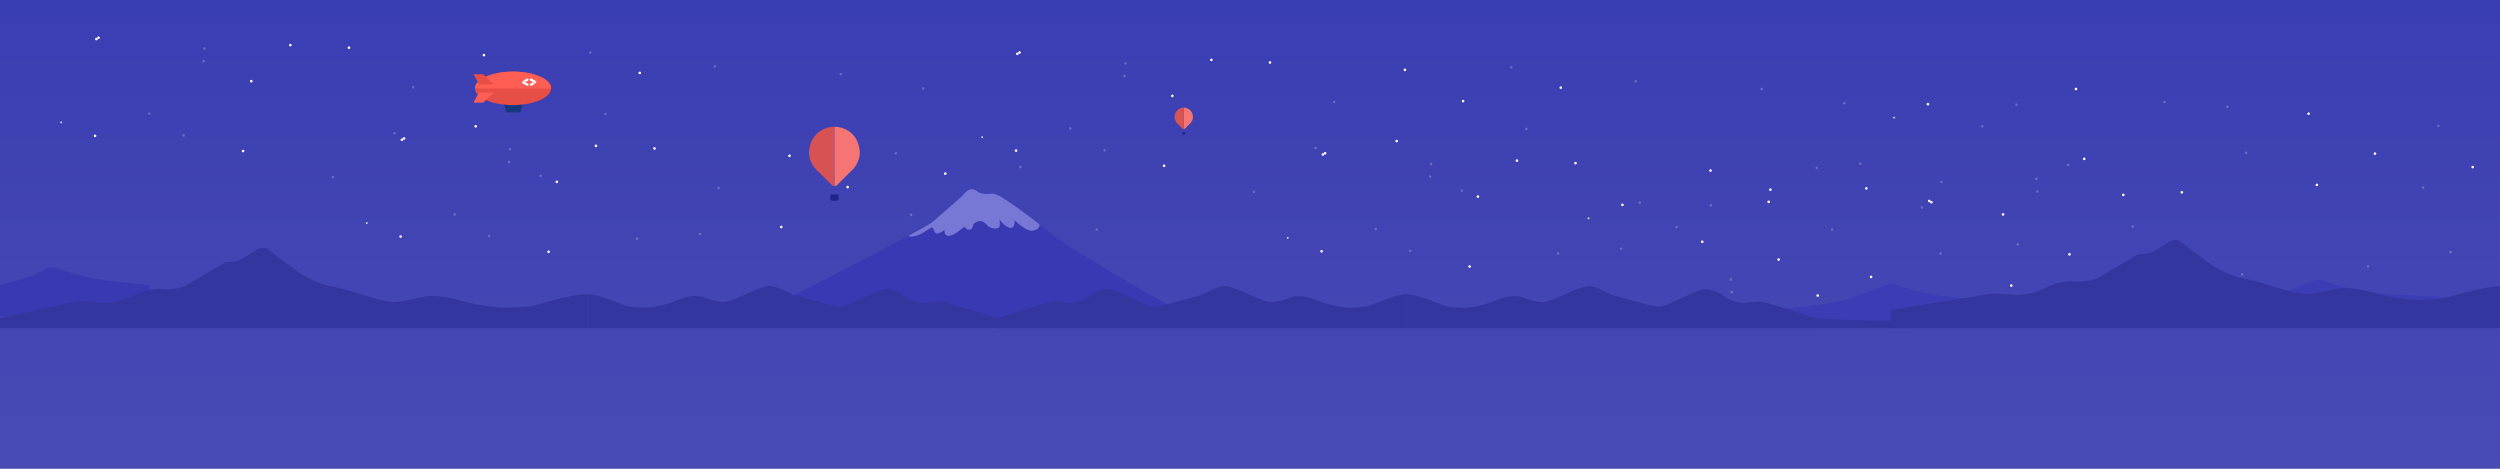
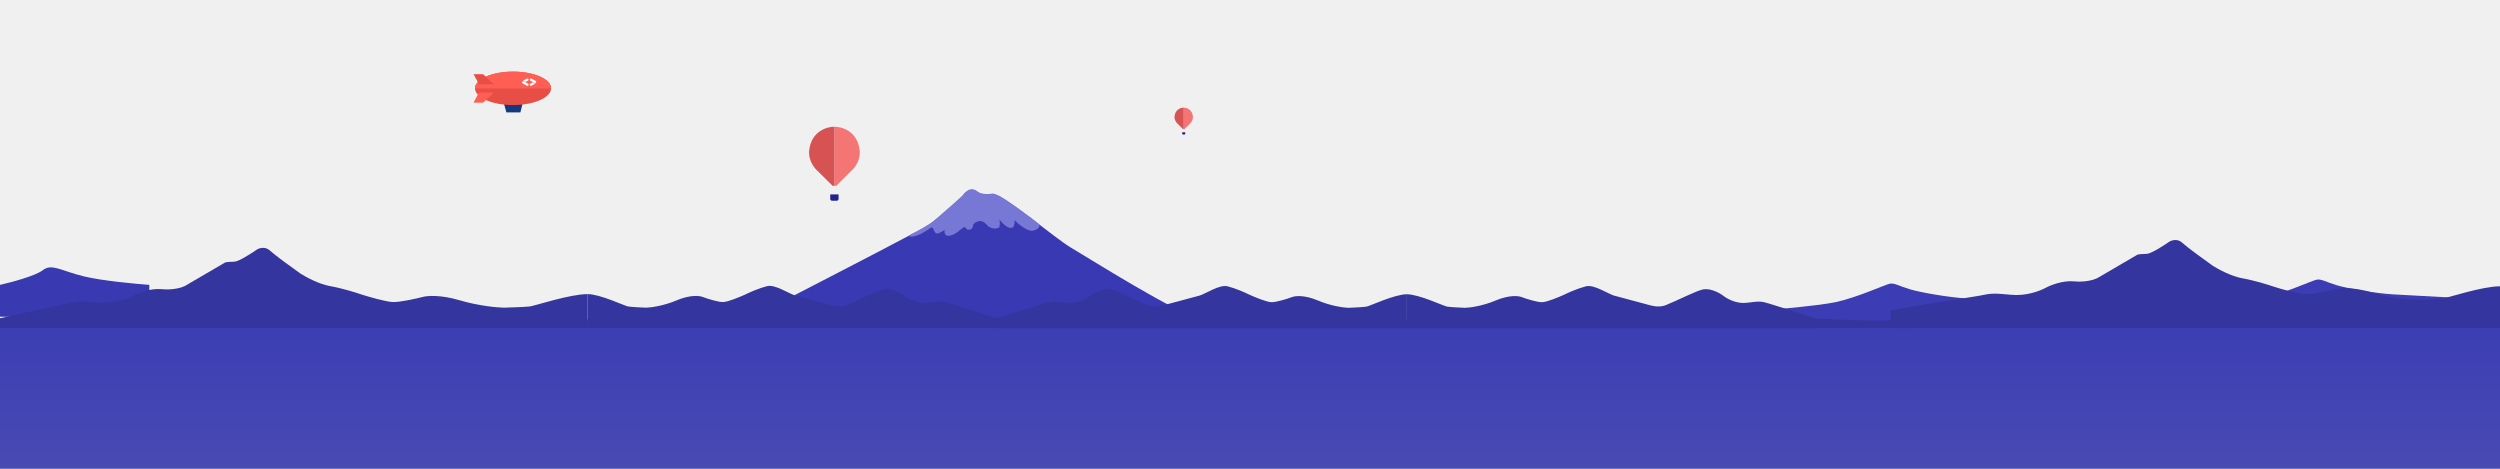
<svg xmlns="http://www.w3.org/2000/svg" viewBox="0 0 5760 1080" fill="none">
-   <g>
-     <rect width="5760" height="1080" fill="white" />
-     <path fill-rule="evenodd" clip-rule="evenodd" d="M1920 0H0V1080H1920H3840H5760V0H3840H1920Z" fill="url(#paint0_linear)" />
-     <path d="M4230 696.001C4188.4 705.201 4045.67 717.168 3979.5 722.001V740.5H4776.5V696.001H4685C4647 694.001 4562.8 689.5 4530 687.5C4489 685 4425.5 674.001 4400.5 666.501C4375.5 659.001 4365.5 652.001 4355 653.501C4344.5 655.001 4282 684.501 4230 696.001Z" fill="#3C3CB5" />
-     <path d="M5213.5 686.704C5171.9 695.904 5029.17 707.871 4963 712.704V731.203H5760V686.704H5668.5C5630.5 684.704 5546.3 680.203 5513.5 678.203C5472.5 675.703 5409 664.704 5384 657.204C5359 649.704 5349 642.704 5338.5 644.204C5328 645.704 5265.5 675.204 5213.5 686.704Z" fill="#3C3CB5" />
-     <path d="M2082.04 549.378C2041.37 571.354 1825.73 682.713 1723 735.645H2770C2717.95 727.693 2502.53 590.824 2467.1 570.342C2431.68 549.86 2308.07 443.835 2285.9 446.967C2268.16 449.473 2257.14 445.923 2253.85 443.835C2238.81 428.991 2224.13 441.987 2218.67 450.341C2137.22 527.45 2132.88 521.908 2082.04 549.378Z" fill="#3939B3" />
-     <path d="M2112.55 542.596C2097.9 547.415 2094.08 544.604 2094 542.596C2111.91 533.358 2148.8 513.39 2153.04 507.414C2174.55 488.86 2217.92 451.221 2219.3 449.1C2222.97 442.353 2230.63 438.096 2234 436.811C2236.81 435.606 2244.46 434.835 2252.56 441.389C2260.65 447.944 2276.81 447.494 2283.88 446.45C2287.54 444.715 2294.89 447.815 2298.1 449.582C2305.33 449.1 2392.56 513.92 2394.49 516.571C2396.41 519.222 2394.49 529.101 2379.3 531.511C2367.16 533.439 2346.29 516.25 2337.38 507.414C2338.34 518.402 2334.89 523.077 2333.04 524.041C2324.28 529.071 2310.69 516.016 2302.25 505.483C2304.75 511.683 2303.51 519.813 2302.2 524.041C2296.81 527.013 2283.26 529.68 2272.07 516.571C2260.89 503.462 2247.82 511.109 2242.68 516.571C2242.27 520.748 2239.98 529.101 2234 529.101C2226.53 529.101 2227.98 529.101 2224.12 524.041C2220.27 518.981 2208.46 537.535 2190.63 542.596C2176.36 546.644 2175.21 535.286 2176.41 529.101C2174.96 530.708 2170.05 534.644 2161.95 537.535C2151.83 541.15 2151.59 524.523 2147.49 524.041C2143.4 523.559 2130.87 536.571 2112.55 542.596Z" fill="#7777D5" />
-     <path d="M2189.03 699.137C2201.49 702.712 2266.53 723.372 2297.5 733.255V756H1354V677.611C1382.33 677.611 1439.01 704.742 1446.9 706.042C1454.79 707.342 1477.86 708.479 1488.42 708.885C1499.31 708.614 1528.79 704.824 1559.51 691.826C1590.24 678.829 1611.76 681.266 1618.68 684.109C1630.1 688.306 1655.73 696.538 1666.94 695.888C1678.15 695.238 1705.17 683.974 1717.28 678.423C1726.28 673.955 1748.84 663.882 1767.11 659.333C1785.37 654.784 1815 675 1831 680.499L1915.17 703.082C1927.34 706.347 1939.88 707.219 1951.56 702.495C1978.47 691.613 2024.04 668.227 2038.01 666.238C2056.28 663.639 2076.76 675.715 2084.72 682.078C2093.54 688.577 2115.13 700.681 2139.21 697.107C2169.31 692.639 2173.46 694.67 2189.03 699.137Z" fill="#35359F" />
-     <circle r="3" transform="matrix(1 0 0 -1 4879 664)" fill="white" fill-opacity="0.22" />
-     <circle r="3" transform="matrix(1 0 0 -1 5583 432)" fill="white" fill-opacity="0.22" />
-     <circle r="3" transform="matrix(1 0 0 -1 4768 586)" fill="white" />
-     <circle r="3" transform="matrix(1 0 0 -1 5472 354)" fill="white" />
-     <circle r="3" transform="matrix(1 0 0 -1 4428 478)" fill="white" fill-opacity="0.22" />
-     <circle r="3" transform="matrix(1 0 0 -1 5132 246)" fill="white" fill-opacity="0.22" />
-     <circle r="3" transform="matrix(1 0 0 -1 4311 638)" fill="white" />
-     <circle r="3" transform="matrix(1 0 0 -1 5027 443)" fill="white" />
-     <circle r="3" transform="matrix(1 0 0 -1 4615 494)" fill="white" />
-     <circle r="3" transform="matrix(1 0 0 -1 5319 262)" fill="white" />
-     <circle r="3" transform="matrix(1 0 0 -1 4634 658)" fill="white" />
-     <circle r="3" transform="matrix(1 0 0 -1 5338 426)" fill="white" />
-     <circle r="3" transform="matrix(1 0 0 -1 4079 437)" fill="white" />
-     <circle r="3" transform="matrix(1 0 0 -1 4783 205)" fill="white" />
-     <circle r="3" transform="matrix(1 0 0 -1 3942 473)" fill="white" fill-opacity="0.22" />
-     <circle r="3" transform="matrix(1 0 0 -1 4646 241)" fill="white" fill-opacity="0.22" />
-     <circle r="3" transform="matrix(1 0 0 -1 3988 644)" fill="white" fill-opacity="0.22" />
-     <circle r="3" transform="matrix(1 0 0 -1 4692 412)" fill="white" fill-opacity="0.22" />
-     <circle r="3" transform="matrix(1 0 0 -1 3738 472)" fill="white" />
-     <circle r="3" transform="matrix(1 0 0 -1 4442 240)" fill="white" />
-     <circle r="3" transform="matrix(1 0 0 -1 3741 695)" fill="white" />
-     <circle r="3" transform="matrix(1 0 0 -1 4445 463)" fill="white" />
-     <circle r="3" transform="matrix(1 0 0 -1 4286 377)" fill="white" fill-opacity="0.22" />
-     <path d="M4990 235C4990 233.343 4988.66 232 4987 232C4985.34 232 4984 233.343 4984 235C4984 236.657 4985.34 238 4987 238C4988.66 238 4990 236.657 4990 235Z" fill="white" fill-opacity="0.22" />
-     <circle r="3" transform="matrix(1 0 0 -1 4188 681)" fill="white" />
-     <circle r="3" transform="matrix(1 0 0 -1 4892 449)" fill="white" />
-     <circle r="3" transform="matrix(1 0 0 -1 4914 522)" fill="white" fill-opacity="0.22" />
-     <circle r="3" transform="matrix(1 0 0 -1 5618 290)" fill="white" fill-opacity="0.22" />
-     <circle r="3" transform="matrix(1 0 0 -1 4765 380)" fill="white" fill-opacity="0.22" />
-     <circle r="3" transform="matrix(1 0 0 -1 5646 581)" fill="white" fill-opacity="0.22" />
-     <circle r="3" transform="matrix(1 0 0 -1 4993 617)" fill="white" />
-     <circle r="3" transform="matrix(1 0 0 -1 5697 385)" fill="white" />
-     <circle r="3" transform="matrix(1 0 0 -1 5456 614)" fill="white" fill-opacity="0.22" />
-     <circle r="3" transform="matrix(1 0 0 -1 5166 632)" fill="white" fill-opacity="0.22" />
-     <circle r="3" transform="matrix(1 0 0 -1 4471 584)" fill="white" fill-opacity="0.22" />
-     <circle r="3" transform="matrix(1 0 0 -1 5175 352)" fill="white" fill-opacity="0.22" />
-     <circle r="3" transform="matrix(1 0 0 -1 4098 598)" fill="white" />
-     <circle r="3" transform="matrix(1 0 0 -1 4802 366)" fill="white" />
-     <circle r="3" transform="matrix(1 0 0 -1 3863 523)" fill="white" fill-opacity="0.22" />
-     <circle r="3" transform="matrix(1 0 0 -1 4567 291)" fill="white" fill-opacity="0.22" />
-     <circle r="3" transform="matrix(1 0 0 -1 3990 673)" fill="white" fill-opacity="0.22" />
-     <circle r="3" transform="matrix(1 0 0 -1 4694 441)" fill="white" fill-opacity="0.22" />
-     <circle r="2" transform="matrix(1 0 0 -1 3660 503)" fill="white" />
-     <circle r="2" transform="matrix(1 0 0 -1 4364 271)" fill="white" />
-     <circle r="3" transform="matrix(1 0 0 -1 3746 698)" fill="white" />
-     <circle r="3" transform="matrix(1 0 0 -1 4450 466)" fill="white" />
-     <path d="M2406.47 699.465C2394.01 703.04 2325.97 723.7 2295 733.583V756.328H3241.5V677.939C3213.17 677.939 3156.49 705.07 3148.6 706.37C3140.71 707.67 3117.64 708.807 3107.08 709.213C3096.19 708.943 3066.71 705.152 3035.99 692.154C3005.26 679.157 2983.74 681.594 2976.82 684.437C2965.4 688.634 2939.77 696.866 2928.56 696.216C2917.35 695.566 2890.33 684.302 2878.22 678.751C2869.22 674.283 2846.66 664.21 2828.39 659.661C2810.13 655.112 2780.5 675.328 2764.5 680.827L2680.33 703.41C2668.16 706.675 2655.62 707.547 2643.94 702.823C2617.03 691.942 2571.46 668.555 2557.49 666.566C2539.22 663.967 2518.74 676.043 2510.78 682.407C2501.96 688.905 2480.37 701.009 2456.29 697.435C2426.19 692.967 2422.04 694.998 2406.47 699.465Z" fill="#35359F" />
-     <path d="M4184.5 733.583C4153.53 723.7 4088.49 703.04 4076.03 699.465C4060.46 694.998 4056.31 692.967 4026.21 697.435C4002.13 701.009 3980.54 688.905 3971.72 682.407C3963.76 676.043 3943.28 663.967 3925.01 666.566C3911.04 668.555 3865.47 691.942 3838.56 702.823C3826.88 707.547 3814.34 706.675 3802.17 703.41L3718 680.827C3702 675.328 3672.37 655.112 3654.11 659.661C3635.84 664.21 3613.28 674.283 3604.28 678.751C3592.17 684.302 3565.15 695.566 3553.94 696.216C3542.73 696.866 3517.1 688.634 3505.68 684.437C3498.76 681.594 3477.24 679.157 3446.51 692.154C3415.79 705.152 3386.31 708.943 3375.42 709.213C3364.86 708.807 3341.79 707.67 3333.9 706.37C3326.01 705.07 3269.33 677.939 3241 677.939V756.328H4184.5V756H4295.5H4406.5V733.583C4384.1 742.85 4249.17 737.444 4184.5 733.583Z" fill="#35359F" />
-     <path d="M98.426 622.593C81.891 635.62 25.919 650.509 0 656.324V729.603L344 736V656.324C310.863 653.998 234.156 646.786 192.423 636.551C140.258 623.756 119.096 606.309 98.426 622.593Z" fill="#3939B2" />
-     <path d="M155.658 699.137C137.783 702.711 44.438 723.371 0 733.255V756H1354V677.61C1312.5 677.61 1232.01 704.742 1220.69 706.042C1209.36 707.341 1176.25 708.479 1161.1 708.885C1145.46 708.614 1103.16 704.823 1059.07 691.826C1014.98 678.829 984.095 681.266 974.165 684.109C957.78 688.306 920.988 696.537 904.901 695.888C888.814 695.238 850.036 683.973 832.658 678.423C819.748 673.955 787.376 663.882 761.159 659.333C734.943 654.784 704.06 637.941 691.895 630.089C673.028 616.685 632.611 587.36 621.887 577.287C611.162 567.215 597.557 571.466 592.096 574.85C578.69 584.192 549.495 602.876 539.961 602.876C530.428 602.876 522.087 603.959 519.108 604.501L426.011 658.927C419.06 662.447 398.603 668.837 372.387 666.238C346.171 663.638 316.777 675.715 305.358 682.078C292.696 688.577 261.714 700.68 227.156 697.106C183.959 692.638 178.001 694.669 155.658 699.137Z" fill="#35359F" />
-     <path d="M4561.66 681.137C4543.78 684.711 4400.44 705.371 4356 715.255V756H5760V659.61C5718.5 659.61 5638.01 686.742 5626.69 688.042C5615.36 689.341 5582.25 690.479 5567.1 690.885C5551.46 690.614 5509.16 686.823 5465.07 673.826C5420.98 660.829 5390.1 663.266 5380.17 666.109C5363.78 670.306 5326.99 678.537 5310.9 677.888C5294.81 677.238 5256.04 665.973 5238.66 660.423C5225.75 655.955 5193.38 645.882 5167.16 641.333C5140.94 636.784 5110.06 619.941 5097.9 612.089C5079.03 598.685 5038.61 569.36 5027.89 559.287C5017.16 549.215 5003.56 553.466 4998.1 556.85C4984.69 566.192 4955.49 584.876 4945.96 584.876C4936.43 584.876 4928.09 585.959 4925.11 586.501L4832.01 640.927C4825.06 644.447 4804.6 650.837 4778.39 648.238C4752.17 645.638 4722.78 657.715 4711.36 664.078C4698.7 670.577 4667.71 682.68 4633.16 679.106C4589.96 674.638 4584 676.669 4561.66 681.137Z" fill="#35359F" />
-     <circle cx="1360" cy="121" r="3" fill="white" fill-opacity="0.22" />
-     <circle cx="2064" cy="353" r="3" fill="white" fill-opacity="0.22" />
-     <circle cx="1249" cy="199" r="3" fill="white" />
-     <circle cx="1953" cy="431" r="3" fill="white" />
-     <circle cx="909" cy="307" r="3" fill="white" fill-opacity="0.22" />
-     <circle cx="1613" cy="539" r="3" fill="white" fill-opacity="0.22" />
-     <circle cx="804" cy="110" r="3" fill="white" />
-     <circle cx="1508" cy="342" r="3" fill="white" />
-     <circle cx="1096" cy="291" r="3" fill="white" />
-     <circle cx="1800" cy="523" r="3" fill="white" />
-     <circle cx="1115" cy="127" r="3" fill="white" />
-     <circle cx="1819" cy="359" r="3" fill="white" />
-     <circle cx="560" cy="348" r="3" fill="white" />
-     <circle cx="1264" cy="580" r="3" fill="white" />
-     <circle cx="423" cy="312" r="3" fill="white" fill-opacity="0.22" />
-     <circle cx="1127" cy="544" r="3" fill="white" fill-opacity="0.22" />
-     <circle cx="469" cy="141" r="3" fill="white" fill-opacity="0.22" />
-     <circle cx="1173" cy="373" r="3" fill="white" fill-opacity="0.22" />
-     <circle cx="219" cy="313" r="3" fill="white" />
-     <circle cx="923" cy="545" r="3" fill="white" />
-     <circle cx="222" cy="90" r="3" fill="white" />
-     <circle cx="926" cy="322" r="3" fill="white" />
-     <circle cx="767" cy="408" r="3" fill="white" fill-opacity="0.22" />
-     <path d="M1471 550C1471 551.657 1469.66 553 1468 553C1466.34 553 1465 551.657 1465 550C1465 548.343 1466.34 547 1468 547C1469.66 547 1471 548.343 1471 550Z" fill="white" fill-opacity="0.22" />
-     <circle cx="669" cy="104" r="3" fill="white" />
-     <circle cx="1373" cy="336" r="3" fill="white" />
-     <circle cx="1395" cy="263" r="3" fill="white" fill-opacity="0.22" />
-     <circle cx="2099" cy="495" r="3" fill="white" fill-opacity="0.22" />
-     <circle cx="1246" cy="405" r="3" fill="white" fill-opacity="0.22" />
-     <circle cx="2127" cy="204" r="3" fill="white" fill-opacity="0.22" />
-     <circle cx="1474" cy="168" r="3" fill="white" />
-     <circle cx="2178" cy="400" r="3" fill="white" />
-     <circle cx="1937" cy="171" r="3" fill="white" fill-opacity="0.22" />
-     <circle cx="2527" cy="529" r="3" fill="white" fill-opacity="0.22" />
-     <circle cx="1647" cy="153" r="3" fill="white" fill-opacity="0.22" />
-     <circle cx="2351" cy="385" r="3" fill="white" fill-opacity="0.22" />
-     <circle cx="952" cy="201" r="3" fill="white" fill-opacity="0.22" />
-     <circle cx="1656" cy="433" r="3" fill="white" fill-opacity="0.22" />
-     <circle cx="579" cy="187" r="3" fill="white" />
-     <circle cx="1283" cy="419" r="3" fill="white" />
-     <circle cx="344" cy="262" r="3" fill="white" fill-opacity="0.22" />
-     <circle cx="1048" cy="494" r="3" fill="white" fill-opacity="0.22" />
-     <circle cx="471" cy="112" r="3" fill="white" fill-opacity="0.22" />
-     <circle cx="1175" cy="344" r="3" fill="white" fill-opacity="0.22" />
-     <circle cx="141" cy="282" r="2" fill="white" />
-     <circle cx="845" cy="514" r="2" fill="white" />
-     <circle cx="227" cy="87" r="3" fill="white" />
-     <circle cx="931" cy="319" r="3" fill="white" />
-     <circle cx="3482" cy="155" r="3" fill="white" fill-opacity="0.22" />
-     <circle cx="4186" cy="387" r="3" fill="white" fill-opacity="0.22" />
-     <circle cx="3371" cy="233" r="3" fill="white" />
-     <circle cx="4075" cy="465" r="3" fill="white" />
-     <circle cx="3031" cy="341" r="3" fill="white" fill-opacity="0.22" />
-     <circle cx="3735" cy="573" r="3" fill="white" fill-opacity="0.22" />
-     <circle cx="2926" cy="144" r="3" fill="white" />
-     <circle cx="3630" cy="376" r="3" fill="white" />
-     <circle cx="3218" cy="325" r="3" fill="white" />
-     <circle cx="3922" cy="557" r="3" fill="white" />
-     <circle cx="3237" cy="161" r="3" fill="white" />
-     <circle cx="3941" cy="393" r="3" fill="white" />
-     <circle cx="2682" cy="382" r="3" fill="white" />
-     <circle cx="3386" cy="614" r="3" fill="white" />
-     <circle cx="2545" cy="346" r="3" fill="white" fill-opacity="0.22" />
-     <circle cx="3249" cy="578" r="3" fill="white" fill-opacity="0.22" />
-     <circle cx="2591" cy="175" r="3" fill="white" fill-opacity="0.22" />
-     <circle cx="3295" cy="407" r="3" fill="white" fill-opacity="0.22" />
-     <circle cx="2341" cy="347" r="3" fill="white" />
-     <circle cx="3045" cy="579" r="3" fill="white" />
-     <circle cx="2344" cy="124" r="3" fill="white" />
-     <circle cx="3048" cy="356" r="3" fill="white" />
-     <circle cx="2889" cy="442" r="3" fill="white" fill-opacity="0.22" />
-     <path d="M3593 584C3593 585.657 3591.66 587 3590 587C3588.34 587 3587 585.657 3587 584C3587 582.343 3588.34 581 3590 581C3591.66 581 3593 582.343 3593 584Z" fill="white" fill-opacity="0.22" />
-     <circle cx="2791" cy="138" r="3" fill="white" />
-     <circle cx="3495" cy="370" r="3" fill="white" />
-     <circle cx="3517" cy="297" r="3" fill="white" fill-opacity="0.22" />
-     <circle cx="4221" cy="529" r="3" fill="white" fill-opacity="0.22" />
-     <circle cx="3368" cy="439" r="3" fill="white" fill-opacity="0.22" />
-     <circle cx="4249" cy="238" r="3" fill="white" fill-opacity="0.22" />
-     <circle cx="3596" cy="202" r="3" fill="white" />
-     <circle cx="4300" cy="434" r="3" fill="white" />
-     <circle cx="4059" cy="205" r="3" fill="white" fill-opacity="0.22" />
-     <circle cx="4649" cy="563" r="3" fill="white" fill-opacity="0.22" />
-     <circle cx="3769" cy="187" r="3" fill="white" fill-opacity="0.22" />
-     <circle cx="4473" cy="419" r="3" fill="white" fill-opacity="0.22" />
-     <circle cx="3074" cy="235" r="3" fill="white" fill-opacity="0.22" />
-     <circle cx="3778" cy="467" r="3" fill="white" fill-opacity="0.22" />
-     <circle cx="2701" cy="221" r="3" fill="white" />
-     <circle cx="3405" cy="453" r="3" fill="white" />
-     <circle cx="2466" cy="296" r="3" fill="white" fill-opacity="0.22" />
-     <circle cx="3170" cy="528" r="3" fill="white" fill-opacity="0.22" />
-     <circle cx="2593" cy="146" r="3" fill="white" fill-opacity="0.22" />
-     <circle cx="3297" cy="378" r="3" fill="white" fill-opacity="0.22" />
-     <circle cx="2263" cy="316" r="2" fill="white" />
-     <circle cx="2967" cy="548" r="2" fill="white" />
-     <circle cx="2349" cy="121" r="3" fill="white" />
-     <circle cx="3053" cy="353" r="3" fill="white" />
-     <path d="M1166.79 258.999L1159.6 233.594H1205.33L1198.97 258.999H1166.79Z" fill="#16387F" />
-     <ellipse cx="1182.03" cy="203.532" rx="87.649" ry="38.532" fill="#E74E46" />
-     <path fill-rule="evenodd" clip-rule="evenodd" d="M1269.68 203.955C1269.68 203.814 1269.68 203.673 1269.68 203.532C1269.68 182.251 1230.44 165 1182.03 165C1133.63 165 1094.39 182.251 1094.39 203.532C1094.39 203.673 1094.39 203.814 1094.39 203.955H1269.68Z" fill="#FF5E55" />
-     <path d="M1137.58 194.216H1103.7L1091 170.928H1113.02L1137.58 194.216Z" fill="#E64E46" />
-     <path d="M1137.58 213.271H1103.28L1091 236.559H1113.02L1137.58 213.271Z" fill="#FF5E55" />
-     <path opacity="0.998" d="M1213.71 197.407L1204.21 192.092C1202.89 191.358 1202.44 189.733 1203.2 188.462C1203.96 187.191 1205.64 186.755 1206.95 187.489L1216.45 192.804C1217.77 193.537 1218.22 195.163 1217.46 196.434C1216.7 197.705 1215.02 198.14 1213.71 197.407Z" fill="white" />
-     <path opacity="0.998" d="M1223.3 197.765C1222.82 197.765 1222.36 197.646 1221.94 197.42C1221.52 197.189 1221.17 196.849 1220.92 196.435C1220.74 196.139 1220.62 195.809 1220.57 195.466C1220.53 195.123 1220.55 194.774 1220.64 194.439C1220.73 194.095 1220.89 193.772 1221.11 193.491C1221.33 193.21 1221.61 192.977 1221.92 192.805L1227.31 189.792L1231.43 192.093C1231.84 192.323 1232.3 192.446 1232.78 192.449C1233.25 192.453 1233.71 192.338 1234.13 192.115L1224.67 197.408C1224.25 197.642 1223.78 197.765 1223.3 197.765ZM1234.86 191.545C1235.05 191.335 1235.21 191.096 1235.32 190.837C1235.21 191.097 1235.05 191.336 1234.86 191.545ZM1235.53 189.588C1235.51 189.265 1235.42 188.95 1235.28 188.659C1235.42 188.95 1235.51 189.265 1235.53 189.588H1235.53ZM1234.5 187.705C1234.39 187.626 1234.28 187.554 1234.17 187.49L1234.13 187.468C1234.26 187.537 1234.38 187.616 1234.5 187.705L1234.5 187.705Z" fill="white" />
-     <path opacity="0.998" d="M1221.92 185.772L1231.43 191.087C1232.74 191.821 1234.42 191.385 1235.17 190.114C1235.93 188.843 1235.48 187.218 1234.17 186.483L1224.67 181.169C1223.35 180.435 1221.68 180.87 1220.92 182.141C1220.16 183.412 1220.61 185.038 1221.92 185.772Z" fill="white" />
-     <path opacity="0.998" d="M1202.96 189.572C1202.88 189.339 1202.84 189.096 1202.83 188.851C1202.84 189.096 1202.88 189.339 1202.96 189.572V189.572ZM1211.06 188.786L1206.95 186.484C1206.54 186.255 1206.07 186.132 1205.6 186.128C1205.13 186.124 1204.67 186.238 1204.25 186.46L1213.71 181.169C1214.13 180.937 1214.59 180.815 1215.07 180.813C1215.55 180.81 1216.02 180.929 1216.43 181.157C1216.86 181.388 1217.21 181.728 1217.46 182.142C1217.64 182.438 1217.75 182.768 1217.8 183.111C1217.85 183.454 1217.83 183.803 1217.74 184.138C1217.64 184.483 1217.48 184.805 1217.26 185.086C1217.04 185.367 1216.77 185.6 1216.45 185.772L1211.06 188.786H1211.06ZM1203.24 187.389C1203.29 187.308 1203.35 187.231 1203.41 187.156C1203.35 187.231 1203.29 187.308 1203.24 187.389Z" fill="white" />
-     <path d="M1922.46 428.079H1926.75L1964.4 390.757C1971.34 383.931 1984.22 364.929 1980.26 343.527C1974.18 301.78 1939.19 291.783 1922.46 292.004V428.079Z" fill="#F57575" />
-     <path d="M1922.54 428.083H1918.25L1880.6 390.761C1873.66 383.935 1860.78 364.933 1864.74 343.531C1870.82 301.784 1905.81 291.787 1922.54 292.007V428.083Z" fill="#D75353" />
-     <path d="M1912.88 447.896H1932.04V458.428C1932.04 460.637 1930.25 462.428 1928.04 462.428H1916.88C1914.67 462.428 1912.88 460.637 1912.88 458.428V447.896Z" fill="#1F238D" />
-     <path d="M2727.27 297.504H2728.83L2742.53 283.927C2745.05 281.444 2749.74 274.531 2748.29 266.745C2746.08 251.558 2733.35 247.921 2727.27 248.001V297.504Z" fill="#F57575" />
-     <path d="M2727.3 297.505H2725.73L2712.04 283.928C2709.51 281.445 2704.83 274.532 2706.27 266.746C2708.48 251.559 2721.21 247.922 2727.3 248.002V297.505Z" fill="#D75454" />
-     <path d="M2723.78 304.713H2730.75V308.192C2730.75 309.19 2729.94 310 2728.94 310H2725.59C2724.59 310 2723.78 309.19 2723.78 308.192V304.713Z" fill="#1F238D" />
-   </g>
+   <path fill-rule="evenodd" clip-rule="evenodd" d="M1920 736H0V1080H1920H3840H5760V736H3840H1920Z" fill="url(#paint0_linear)" />
+   <path d="M4230 696.001C4188.4 705.201 4045.67 717.168 3979.5 722.001V740.5H4776.5V696.001H4685C4647 694.001 4562.8 689.5 4530 687.5C4489 685 4425.5 674.001 4400.5 666.501C4375.5 659.001 4365.5 652.001 4355 653.501C4344.5 655.001 4282 684.501 4230 696.001Z" fill="#3C3CB5" />
+   <path d="M5213.5 686.704C5171.9 695.904 5029.17 707.871 4963 712.704V731.203H5760V686.704H5668.5C5630.5 684.704 5546.3 680.203 5513.5 678.203C5472.5 675.703 5409 664.704 5384 657.204C5359 649.704 5349 642.704 5338.5 644.204C5328 645.704 5265.5 675.204 5213.5 686.704Z" fill="#3C3CB5" />
+   <path d="M2082.04 549.378C2041.37 571.354 1825.73 682.713 1723 735.645H2770C2717.95 727.693 2502.53 590.824 2467.1 570.342C2431.68 549.86 2308.07 443.835 2285.9 446.967C2268.16 449.473 2257.14 445.923 2253.85 443.835C2238.81 428.991 2224.13 441.987 2218.67 450.341C2137.22 527.45 2132.88 521.908 2082.04 549.378Z" fill="#3939B3" />
+   <path d="M2112.55 542.596C2097.9 547.415 2094.08 544.604 2094 542.596C2111.91 533.358 2148.8 513.39 2153.04 507.414C2174.55 488.86 2217.92 451.221 2219.3 449.1C2222.97 442.353 2230.63 438.096 2234 436.811C2236.81 435.606 2244.46 434.835 2252.56 441.389C2260.65 447.944 2276.81 447.494 2283.88 446.45C2287.54 444.715 2294.89 447.815 2298.1 449.582C2305.33 449.1 2392.56 513.92 2394.49 516.571C2396.41 519.222 2394.49 529.101 2379.3 531.511C2367.16 533.439 2346.29 516.25 2337.38 507.414C2338.34 518.402 2334.89 523.077 2333.04 524.041C2324.28 529.071 2310.69 516.016 2302.25 505.483C2304.75 511.683 2303.51 519.813 2302.2 524.041C2296.81 527.013 2283.26 529.68 2272.07 516.571C2260.89 503.462 2247.82 511.109 2242.68 516.571C2242.27 520.748 2239.98 529.101 2234 529.101C2226.53 529.101 2227.98 529.101 2224.12 524.041C2220.27 518.981 2208.46 537.535 2190.63 542.596C2176.36 546.644 2175.21 535.286 2176.41 529.101C2174.96 530.708 2170.05 534.644 2161.95 537.535C2151.83 541.15 2151.59 524.523 2147.49 524.041C2143.4 523.559 2130.87 536.571 2112.55 542.596Z" fill="#7777D5" />
+   <path d="M2189.03 699.137C2201.49 702.712 2266.53 723.372 2297.5 733.255V756H1354V677.611C1382.33 677.611 1439.01 704.742 1446.9 706.042C1454.79 707.342 1477.86 708.479 1488.42 708.885C1499.31 708.614 1528.79 704.824 1559.51 691.826C1590.24 678.829 1611.76 681.266 1618.68 684.109C1630.1 688.306 1655.73 696.538 1666.94 695.888C1678.15 695.238 1705.17 683.974 1717.28 678.423C1726.28 673.955 1748.84 663.882 1767.11 659.333C1785.37 654.784 1815 675 1831 680.499L1915.17 703.082C1927.34 706.347 1939.88 707.219 1951.56 702.495C1978.47 691.613 2024.04 668.227 2038.01 666.238C2056.28 663.639 2076.76 675.715 2084.72 682.078C2093.54 688.577 2115.13 700.681 2139.21 697.107C2169.31 692.639 2173.46 694.67 2189.03 699.137Z" fill="#35359F" />
+   <path d="M2406.47 699.465C2394.01 703.04 2325.97 723.7 2295 733.583V756.328H3241.5V677.939C3213.17 677.939 3156.49 705.07 3148.6 706.37C3140.71 707.67 3117.64 708.807 3107.08 709.213C3096.19 708.943 3066.71 705.152 3035.99 692.154C3005.26 679.157 2983.74 681.594 2976.82 684.437C2965.4 688.634 2939.77 696.866 2928.56 696.216C2917.35 695.566 2890.33 684.302 2878.22 678.751C2869.22 674.283 2846.66 664.21 2828.39 659.661C2810.13 655.112 2780.5 675.328 2764.5 680.827L2680.33 703.41C2668.16 706.675 2655.62 707.547 2643.94 702.823C2617.03 691.942 2571.46 668.555 2557.49 666.566C2539.22 663.967 2518.74 676.043 2510.78 682.407C2501.96 688.905 2480.37 701.009 2456.29 697.435C2426.19 692.967 2422.04 694.998 2406.47 699.465Z" fill="#35359F" />
+   <path d="M4184.5 733.583C4153.53 723.7 4088.49 703.04 4076.03 699.465C4060.46 694.998 4056.31 692.967 4026.21 697.435C4002.13 701.009 3980.54 688.905 3971.72 682.407C3963.76 676.043 3943.28 663.967 3925.01 666.566C3911.04 668.555 3865.47 691.942 3838.56 702.823C3826.88 707.547 3814.34 706.675 3802.17 703.41L3718 680.827C3702 675.328 3672.37 655.112 3654.11 659.661C3635.84 664.21 3613.28 674.283 3604.28 678.751C3592.17 684.302 3565.15 695.566 3553.94 696.216C3542.73 696.866 3517.1 688.634 3505.68 684.437C3498.76 681.594 3477.24 679.157 3446.51 692.154C3415.79 705.152 3386.31 708.943 3375.42 709.213C3364.86 708.807 3341.79 707.67 3333.9 706.37C3326.01 705.07 3269.33 677.939 3241 677.939V756.328H4184.5V756H4295.5H4406.5V733.583C4384.1 742.85 4249.17 737.444 4184.5 733.583Z" fill="#35359F" />
+   <path d="M98.426 622.593C81.891 635.62 25.919 650.509 0 656.324V729.603L344 736V656.324C310.863 653.998 234.156 646.786 192.423 636.551C140.258 623.756 119.096 606.309 98.426 622.593Z" fill="#3939B2" />
+   <path d="M155.658 699.137C137.783 702.711 44.438 723.371 0 733.255V756H1354V677.61C1312.5 677.61 1232.01 704.742 1220.69 706.042C1209.36 707.341 1176.25 708.479 1161.1 708.885C1145.46 708.614 1103.16 704.823 1059.07 691.826C1014.98 678.829 984.095 681.266 974.165 684.109C957.78 688.306 920.988 696.537 904.901 695.888C888.814 695.238 850.036 683.973 832.658 678.423C819.748 673.955 787.376 663.882 761.159 659.333C734.943 654.784 704.06 637.941 691.895 630.089C673.028 616.685 632.611 587.36 621.887 577.287C611.162 567.215 597.557 571.466 592.096 574.85C578.69 584.192 549.495 602.876 539.961 602.876C530.428 602.876 522.087 603.959 519.108 604.501L426.011 658.927C419.06 662.447 398.603 668.837 372.387 666.238C346.171 663.638 316.777 675.715 305.358 682.078C292.696 688.577 261.714 700.68 227.156 697.106C183.959 692.638 178.001 694.669 155.658 699.137Z" fill="#35359F" />
+   <path d="M4561.66 681.137C4543.78 684.711 4400.44 705.371 4356 715.255V756H5760V659.61C5718.5 659.61 5638.01 686.742 5626.69 688.042C5615.36 689.341 5582.25 690.479 5567.1 690.885C5551.46 690.614 5509.16 686.823 5465.07 673.826C5420.98 660.829 5390.1 663.266 5380.17 666.109C5363.78 670.306 5326.99 678.537 5310.9 677.888C5294.81 677.238 5256.04 665.973 5238.66 660.423C5225.75 655.955 5193.38 645.882 5167.16 641.333C5140.94 636.784 5110.06 619.941 5097.9 612.089C5079.03 598.685 5038.61 569.36 5027.89 559.287C5017.16 549.215 5003.56 553.466 4998.1 556.85C4984.69 566.192 4955.49 584.876 4945.96 584.876C4936.43 584.876 4928.09 585.959 4925.11 586.501L4832.01 640.927C4825.06 644.447 4804.6 650.837 4778.39 648.238C4752.17 645.638 4722.78 657.715 4711.36 664.078C4698.7 670.577 4667.71 682.68 4633.16 679.106C4589.96 674.638 4584 676.669 4561.66 681.137Z" fill="#35359F" />
+   <path d="M1166.79 258.999L1159.6 233.594H1205.33L1198.97 258.999H1166.79Z" fill="#16387F" />
+   <ellipse cx="1182.03" cy="203.532" rx="87.649" ry="38.532" fill="#E74E46" />
+   <path fill-rule="evenodd" clip-rule="evenodd" d="M1269.68 203.955C1269.68 203.814 1269.68 203.673 1269.68 203.532C1269.68 182.251 1230.44 165 1182.03 165C1133.63 165 1094.39 182.251 1094.39 203.532C1094.39 203.673 1094.39 203.814 1094.39 203.955H1269.68Z" fill="#FF5E55" />
+   <path d="M1137.58 194.216H1103.7L1091 170.928H1113.02L1137.58 194.216Z" fill="#E64E46" />
+   <path d="M1137.58 213.271H1103.28L1091 236.559H1113.02L1137.58 213.271Z" fill="#FF5E55" />
+   <path opacity="0.998" d="M1213.71 197.407L1204.21 192.092C1202.89 191.358 1202.44 189.733 1203.2 188.462C1203.96 187.191 1205.64 186.755 1206.95 187.489L1216.45 192.804C1217.77 193.537 1218.22 195.163 1217.46 196.434C1216.7 197.705 1215.02 198.14 1213.71 197.407Z" fill="white" />
+   <path opacity="0.998" d="M1223.3 197.765C1222.82 197.765 1222.36 197.646 1221.94 197.42C1221.52 197.189 1221.17 196.849 1220.92 196.435C1220.74 196.139 1220.62 195.809 1220.57 195.466C1220.53 195.123 1220.55 194.774 1220.64 194.439C1220.73 194.095 1220.89 193.772 1221.11 193.491C1221.33 193.21 1221.61 192.977 1221.92 192.805L1227.31 189.792L1231.43 192.093C1231.84 192.323 1232.3 192.446 1232.78 192.449C1233.25 192.453 1233.71 192.338 1234.13 192.115L1224.67 197.408C1224.25 197.642 1223.78 197.765 1223.3 197.765ZM1234.86 191.545C1235.05 191.335 1235.21 191.096 1235.32 190.837C1235.21 191.097 1235.05 191.336 1234.86 191.545ZM1235.53 189.588C1235.51 189.265 1235.42 188.95 1235.28 188.659C1235.42 188.95 1235.51 189.265 1235.53 189.588H1235.53ZM1234.5 187.705C1234.39 187.626 1234.28 187.554 1234.17 187.49L1234.13 187.468C1234.26 187.537 1234.38 187.616 1234.5 187.705L1234.5 187.705Z" fill="white" />
+   <path opacity="0.998" d="M1221.92 185.772L1231.43 191.087C1232.74 191.821 1234.42 191.385 1235.17 190.114C1235.93 188.843 1235.48 187.218 1234.17 186.483L1224.67 181.169C1223.35 180.435 1221.68 180.87 1220.92 182.141C1220.16 183.412 1220.61 185.038 1221.92 185.772Z" fill="white" />
+   <path opacity="0.998" d="M1202.96 189.572C1202.88 189.339 1202.84 189.096 1202.83 188.851C1202.84 189.096 1202.88 189.339 1202.96 189.572V189.572ZM1211.06 188.786L1206.95 186.484C1206.54 186.255 1206.07 186.132 1205.6 186.128C1205.13 186.124 1204.66 186.238 1204.25 186.46L1213.71 181.169C1214.13 180.937 1214.59 180.815 1215.07 180.813C1215.55 180.81 1216.01 180.929 1216.43 181.157C1216.86 181.388 1217.21 181.728 1217.46 182.142C1217.64 182.438 1217.75 182.768 1217.8 183.111C1217.85 183.454 1217.83 183.803 1217.74 184.138C1217.64 184.483 1217.48 184.805 1217.26 185.086C1217.04 185.367 1216.77 185.6 1216.45 185.772L1211.06 188.786H1211.06ZM1203.24 187.389C1203.29 187.308 1203.35 187.231 1203.41 187.156C1203.35 187.231 1203.29 187.308 1203.24 187.389Z" fill="white" />
+   <path d="M1922.46 428.079H1926.75L1964.4 390.757C1971.34 383.931 1984.22 364.929 1980.26 343.527C1974.18 301.78 1939.19 291.783 1922.46 292.004V428.079Z" fill="#F57575" />
+   <path d="M1922.54 428.083H1918.25L1880.6 390.761C1873.66 383.935 1860.78 364.933 1864.74 343.531C1870.82 301.784 1905.81 291.787 1922.54 292.007V428.083Z" fill="#D75353" />
+   <path d="M1912.88 447.896H1932.04V458.428C1932.04 460.637 1930.25 462.428 1928.04 462.428H1916.88C1914.67 462.428 1912.88 460.637 1912.88 458.428V447.896Z" fill="#1F238D" />
+   <path d="M2727.27 297.504H2728.83L2742.53 283.927C2745.05 281.444 2749.74 274.531 2748.29 266.745C2746.08 251.558 2733.35 247.921 2727.27 248.001V297.504Z" fill="#F57575" />
+   <path d="M2727.3 297.505H2725.73L2712.04 283.928C2709.51 281.445 2704.83 274.532 2706.27 266.746C2708.48 251.559 2721.21 247.922 2727.3 248.002V297.505Z" fill="#D75454" />
+   <path d="M2723.78 304.713H2730.75V308.192C2730.75 309.19 2729.94 310 2728.94 310H2725.59C2724.59 310 2723.78 309.19 2723.78 308.192V304.713Z" fill="#1F238D" />
  <defs>
-     <linearGradient id="paint0_linear" x1="2880" y1="0" x2="2880" y2="1466.79" gradientUnits="userSpaceOnUse">
+     <linearGradient id="paint0_linear" x1="2880" y1="736" x2="2880" y2="1203.2" gradientUnits="userSpaceOnUse">
      <stop stop-color="#3A3EB3" />
      <stop offset="0.747" stop-color="#4A4AB4" />
    </linearGradient>
-     <clipPath id="clip0">
-       <rect width="5760" height="1080" fill="white" />
-     </clipPath>
  </defs>
</svg>
